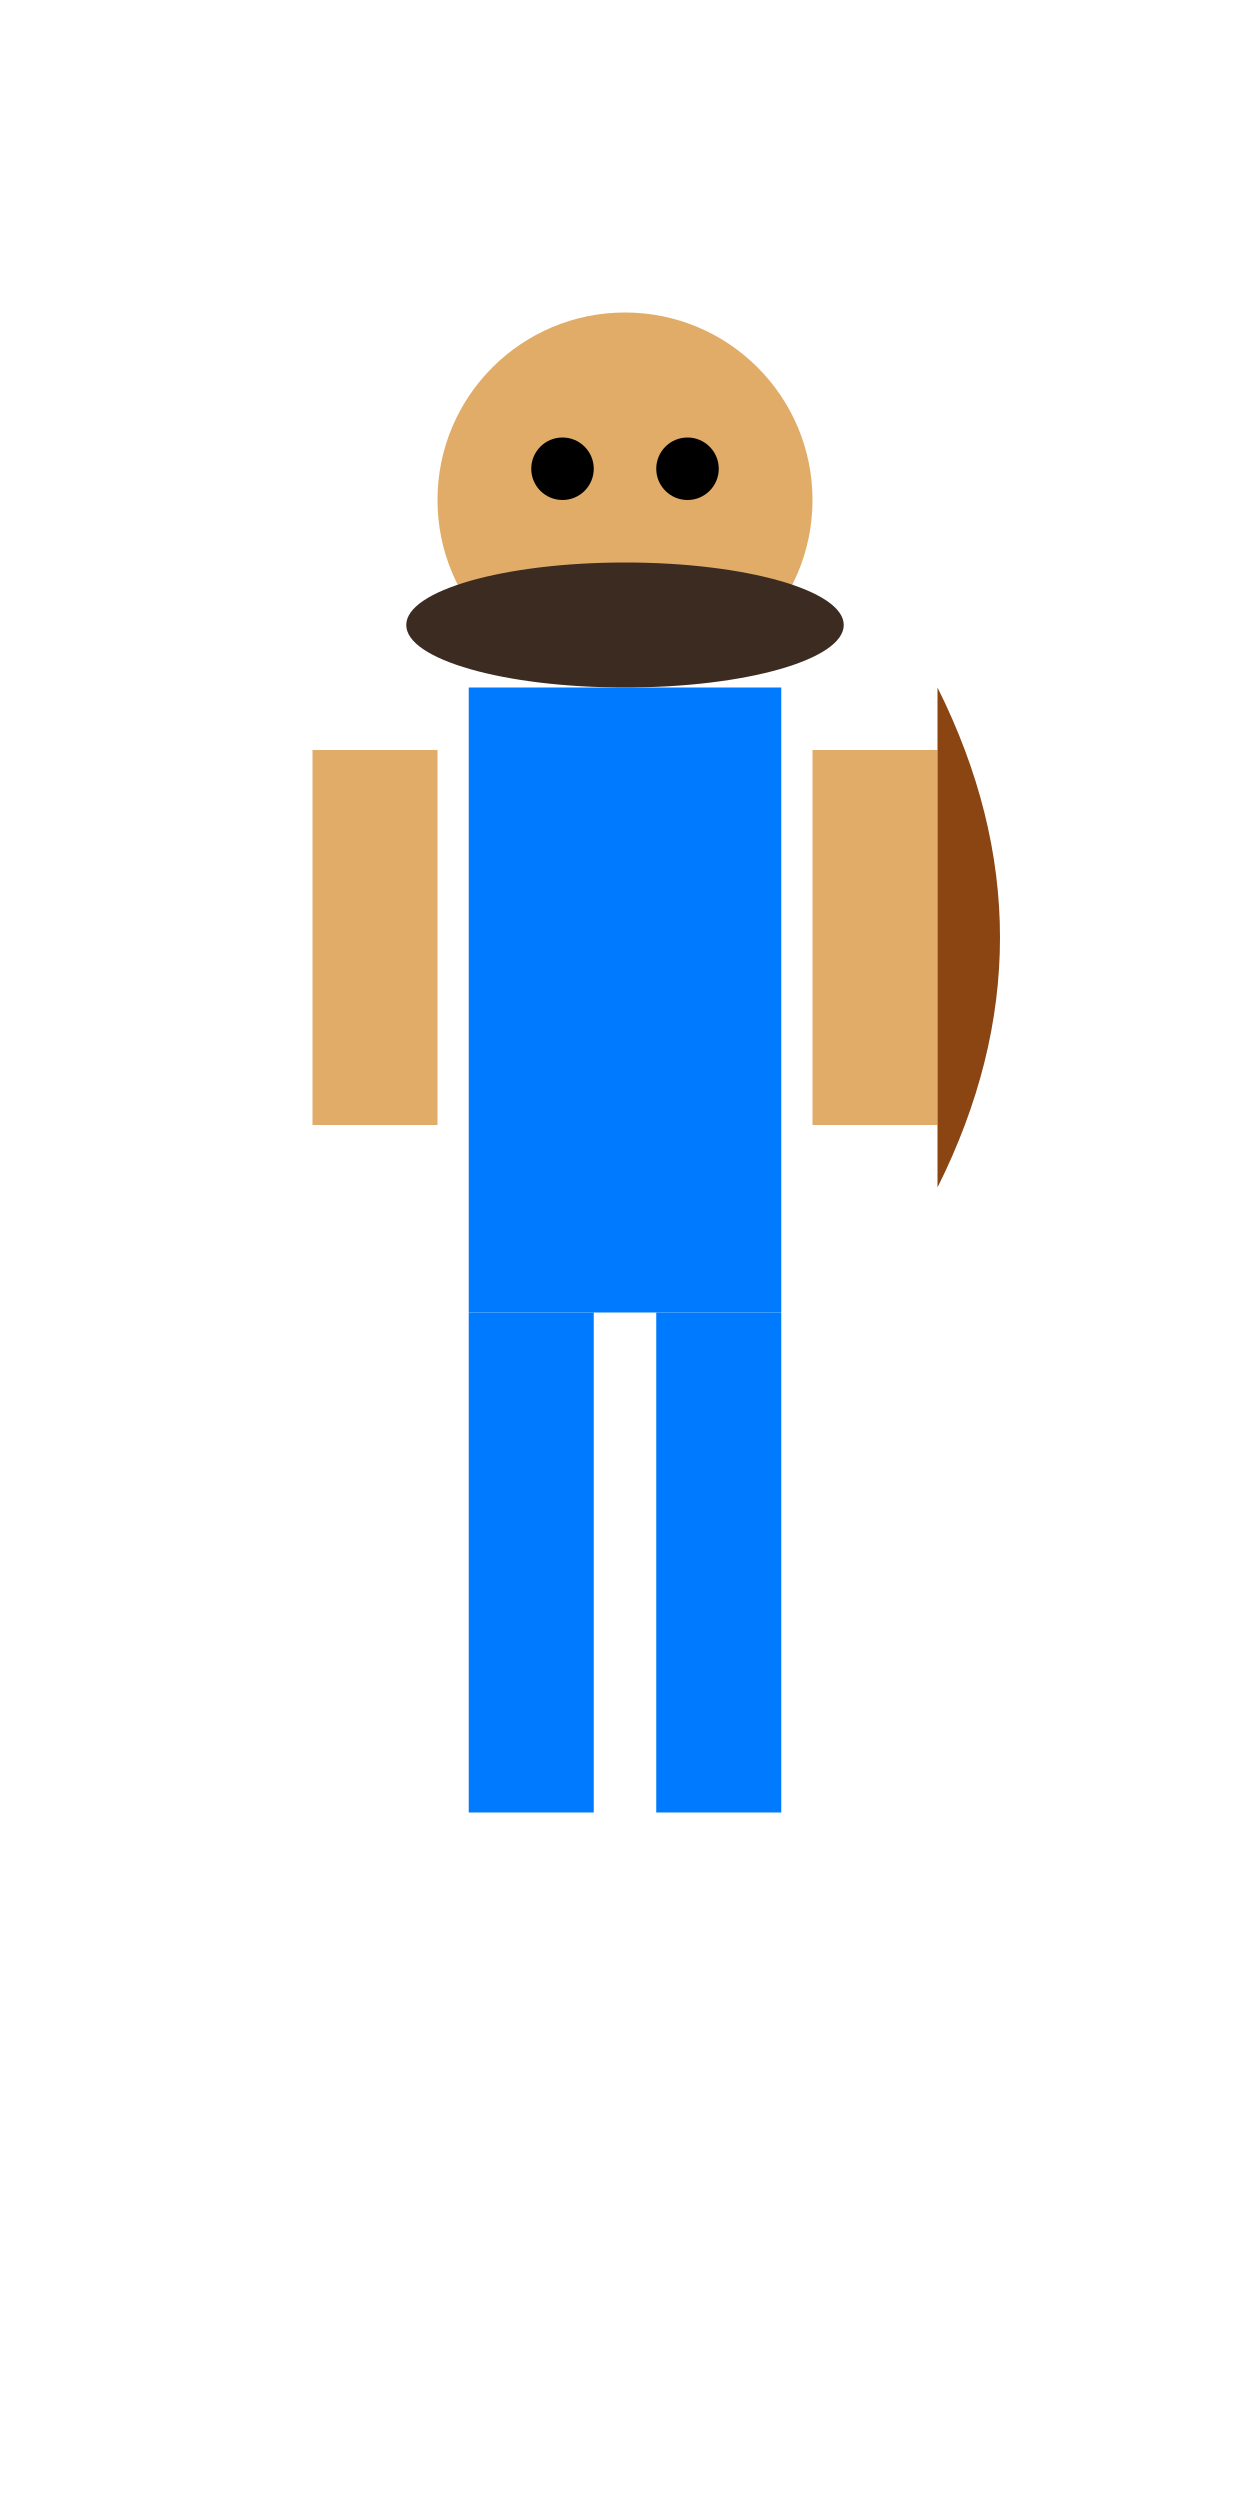
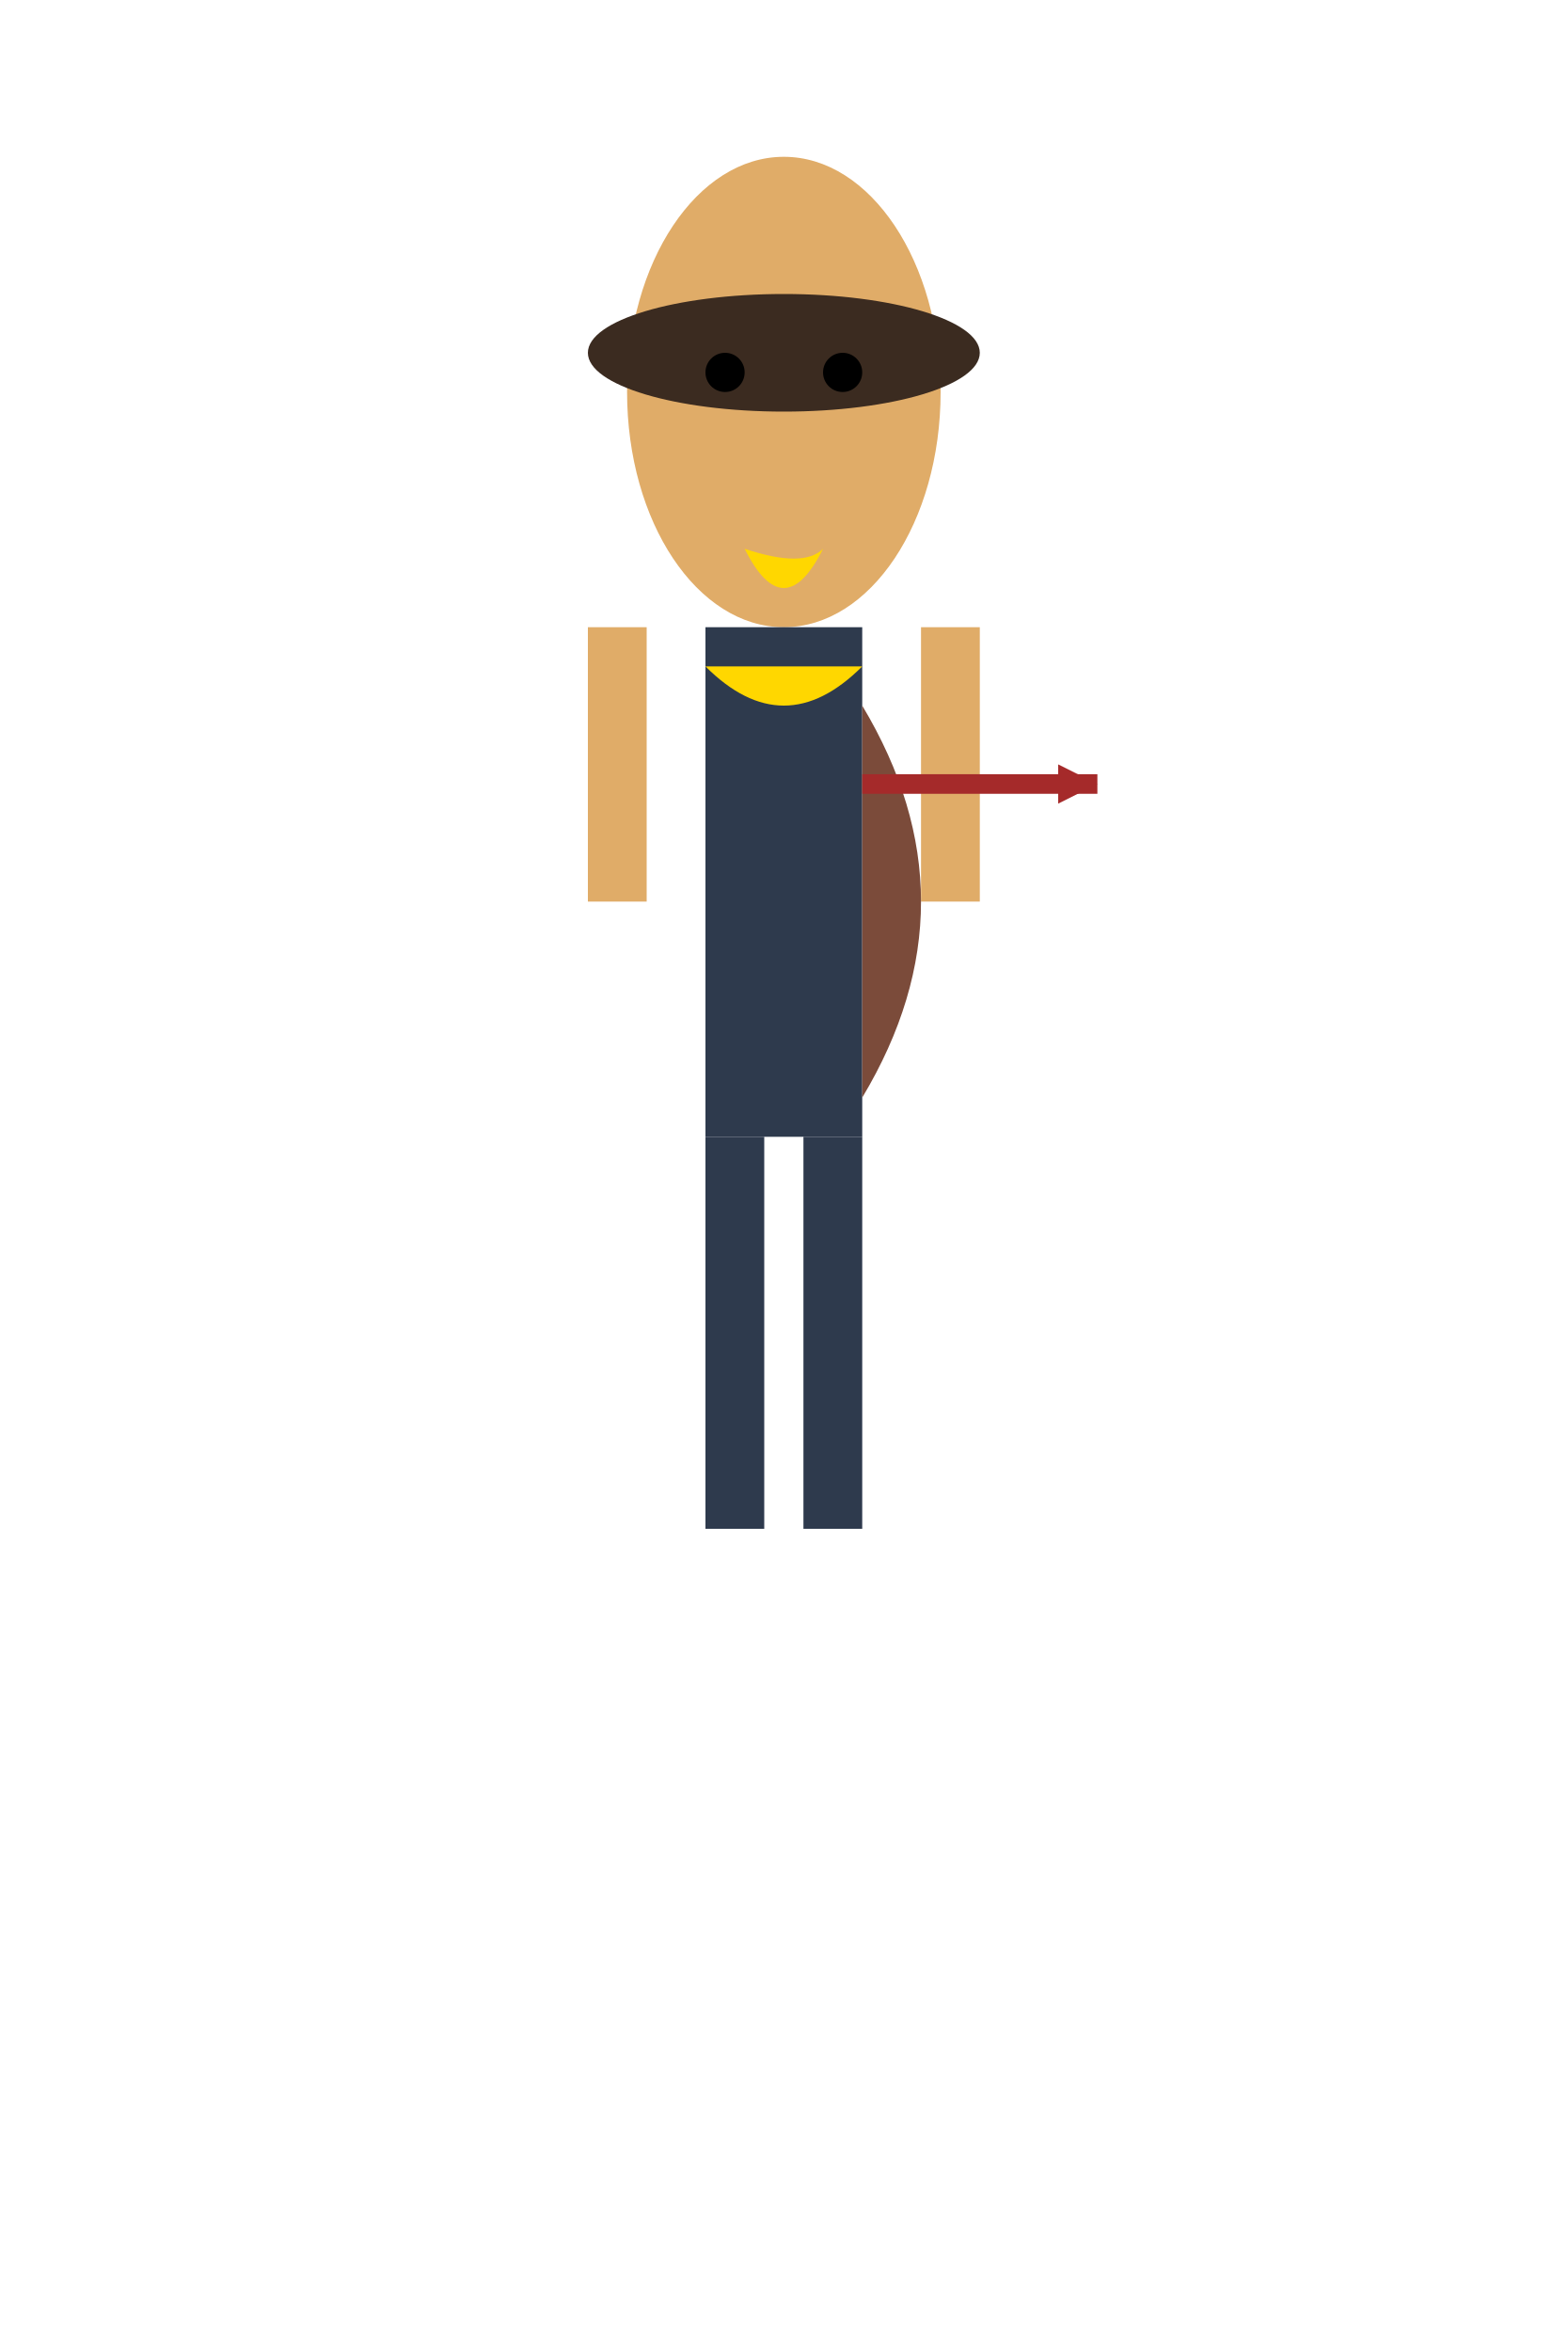
- <svg xmlns="http://www.w3.org/2000/svg" viewBox="0 0 200 400">
+ <svg xmlns="http://www.w3.org/2000/svg" viewBox="0 0 400 600">
  <defs>
    <style>
      .skin { fill: #e0ac68; }
-       .clothes { fill: #007bff; }
-       .bow { fill: #8b4513; }
+       .clothes { fill: #2e3a4d; }
+       .bow { fill: #7b4b3a; }
      .eye { fill: #000; }
      .hair { fill: #3b2b20; }
+       .gold { fill: gold; }
    </style>
  </defs>
-   <circle cx="100" cy="80" r="30" class="skin" />
-   <ellipse cx="100" cy="100" rx="35" ry="10" class="hair" />
-   <circle cx="90" cy="75" r="5" class="eye" />
-   <circle cx="110" cy="75" r="5" class="eye" />
-   <rect x="75" y="110" width="50" height="100" class="clothes" />
-   <rect x="75" y="210" width="20" height="80" class="clothes" />
-   <rect x="105" y="210" width="20" height="80" class="clothes" />
-   <rect x="50" y="120" width="20" height="60" class="skin" />
-   <rect x="130" y="120" width="20" height="60" class="skin" />
-   <path d="M150,110 Q170,150 150,190" class="bow" stroke-width="5" fill="none" />
+   <ellipse cx="200" cy="100" rx="40" ry="60" class="skin" />
+   <ellipse cx="200" cy="90" rx="50" ry="15" class="hair" />
+   <circle cx="185" cy="95" r="5" class="eye" />
+   <circle cx="215" cy="95" r="5" class="eye" />
+   <rect x="180" y="160" width="40" height="130" class="clothes" />
+   <rect x="180" y="290" width="15" height="100" class="clothes" />
+   <rect x="205" y="290" width="15" height="100" class="clothes" />
+   <rect x="150" y="160" width="15" height="70" class="skin" />
+   <rect x="235" y="160" width="15" height="70" class="skin" />
+   <path d="M220,180 Q250,230 220,280" class="bow" stroke-width="5" fill="none" />
+   <line x1="220" y1="200" x2="280" y2="200" stroke="brown" stroke-width="5" />
+   <polygon points="280,200 270,195 270,205" fill="brown" />
+   <path d="M190,140 Q200,160 210,140 Q205,145 190,140" class="gold" />
+   <path d="M180,170 Q200,190 220,170" class="gold" />
</svg>
